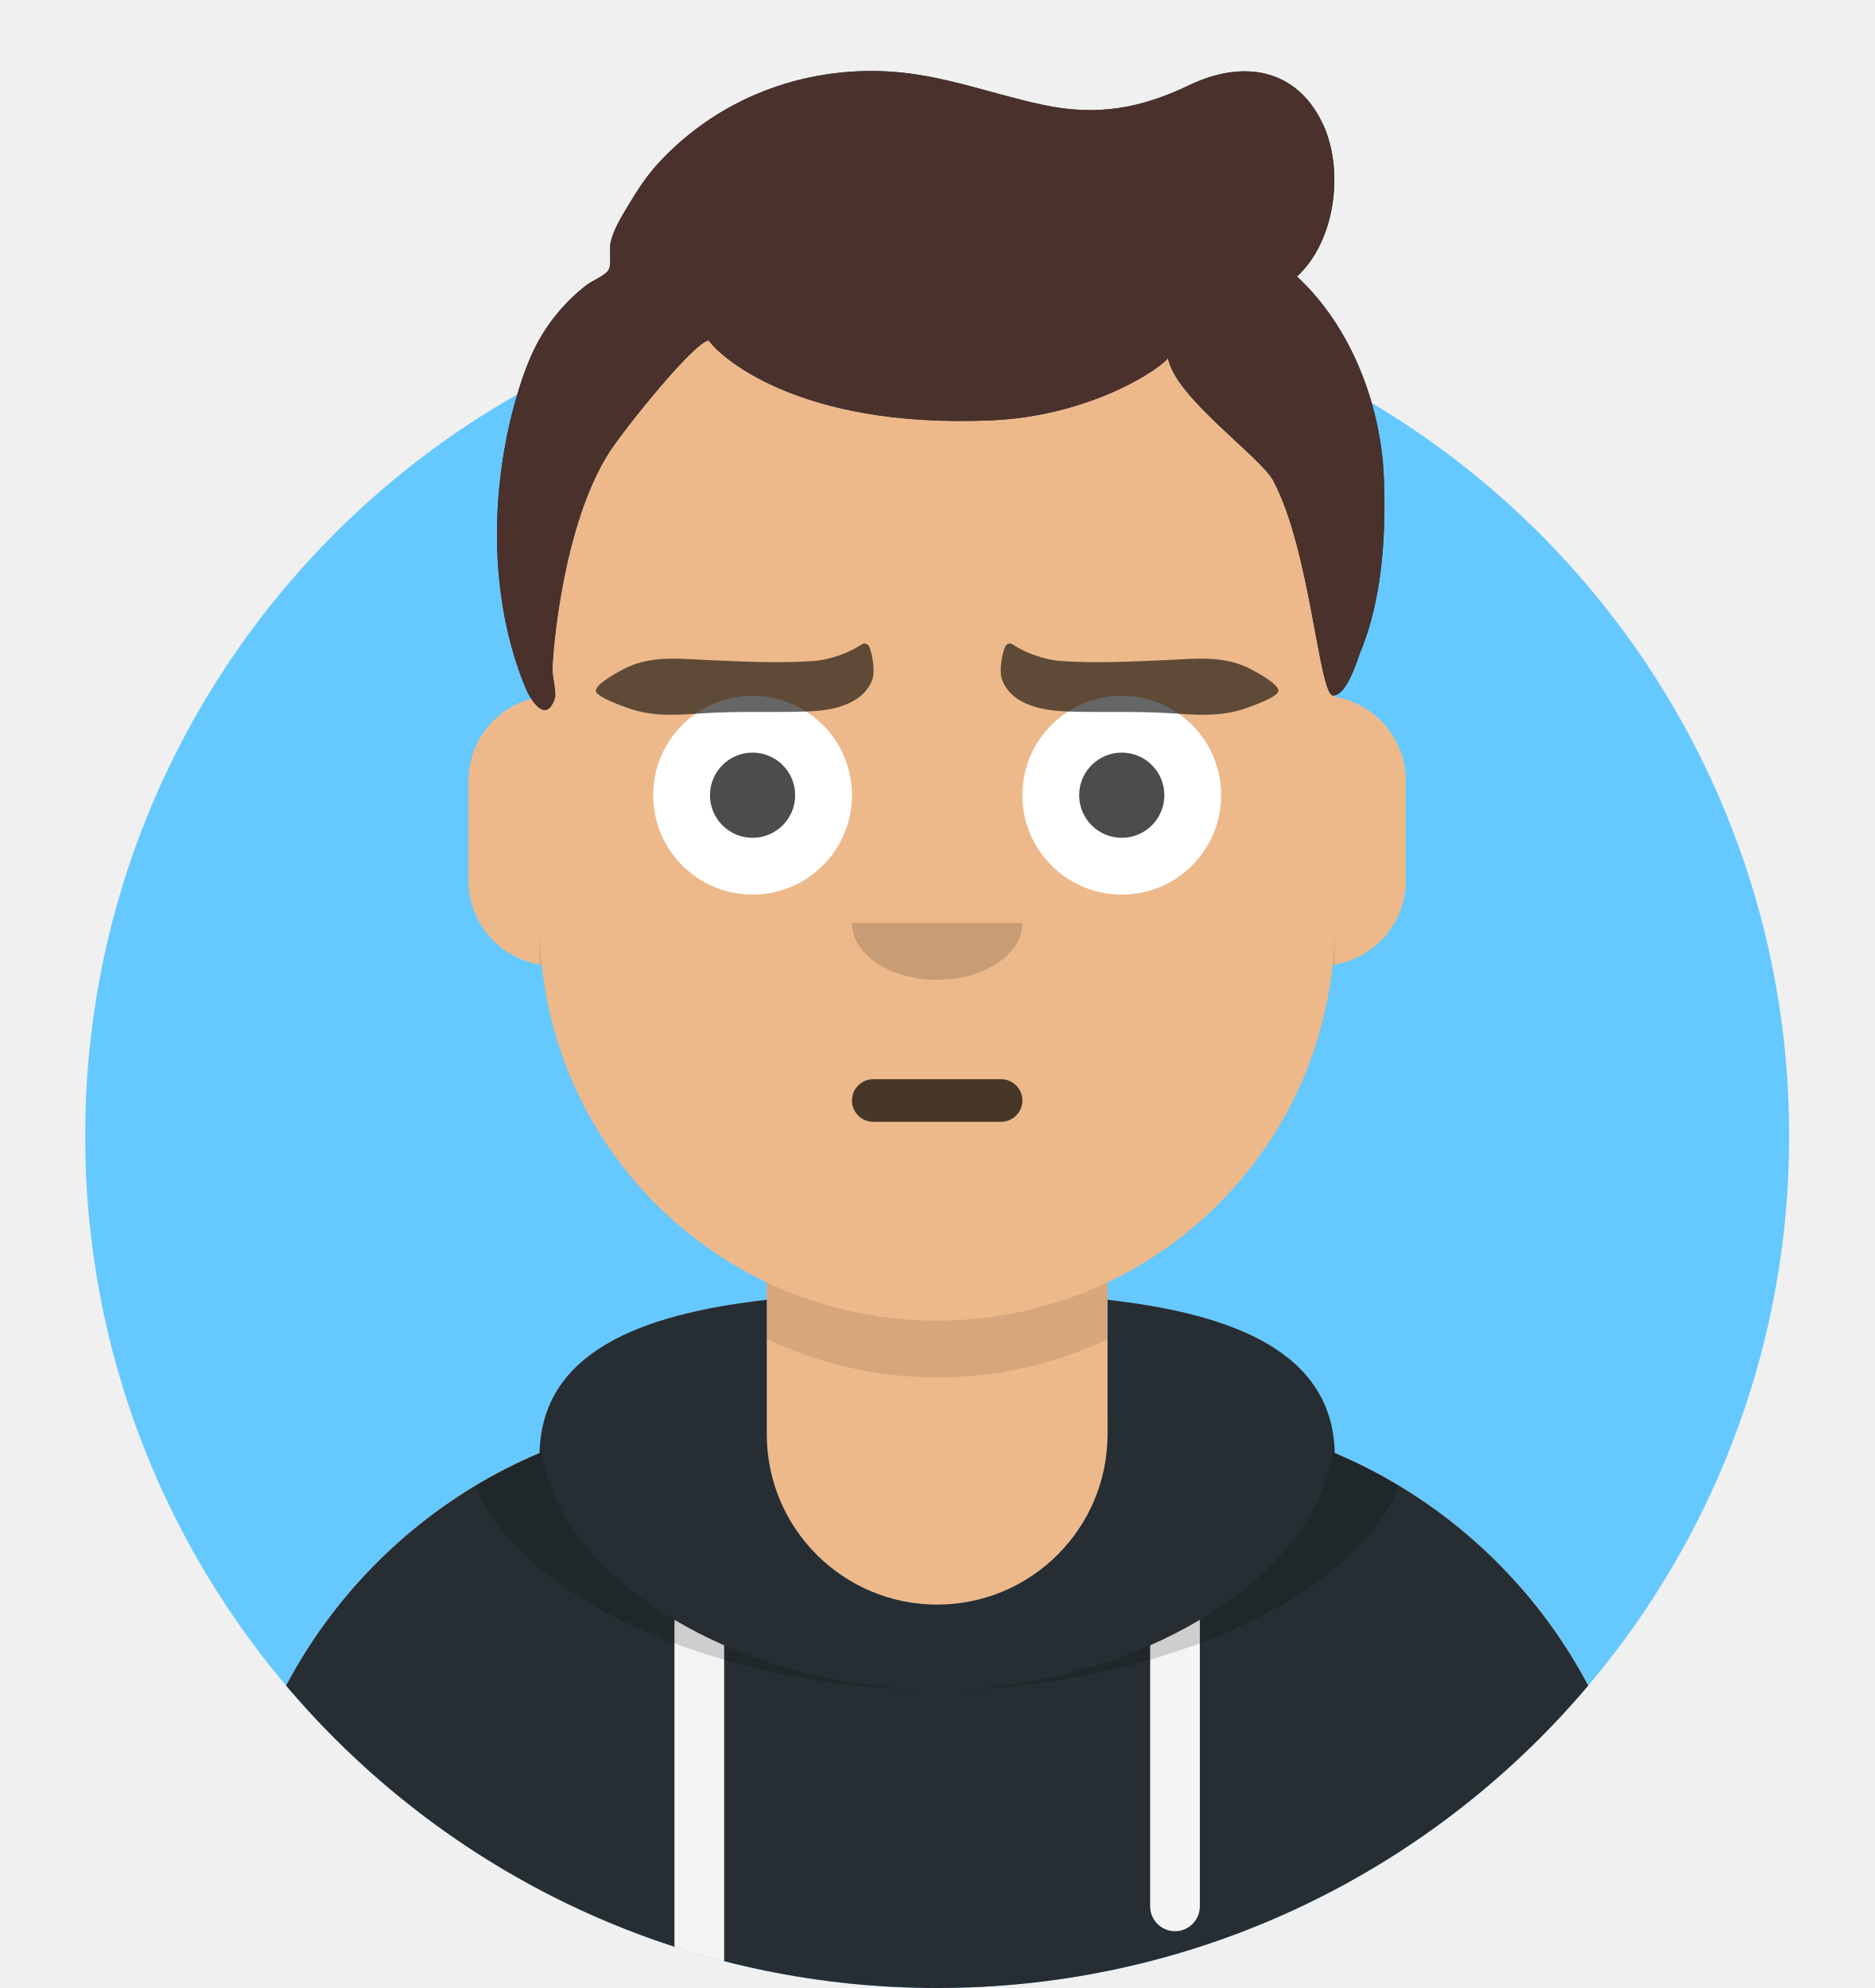
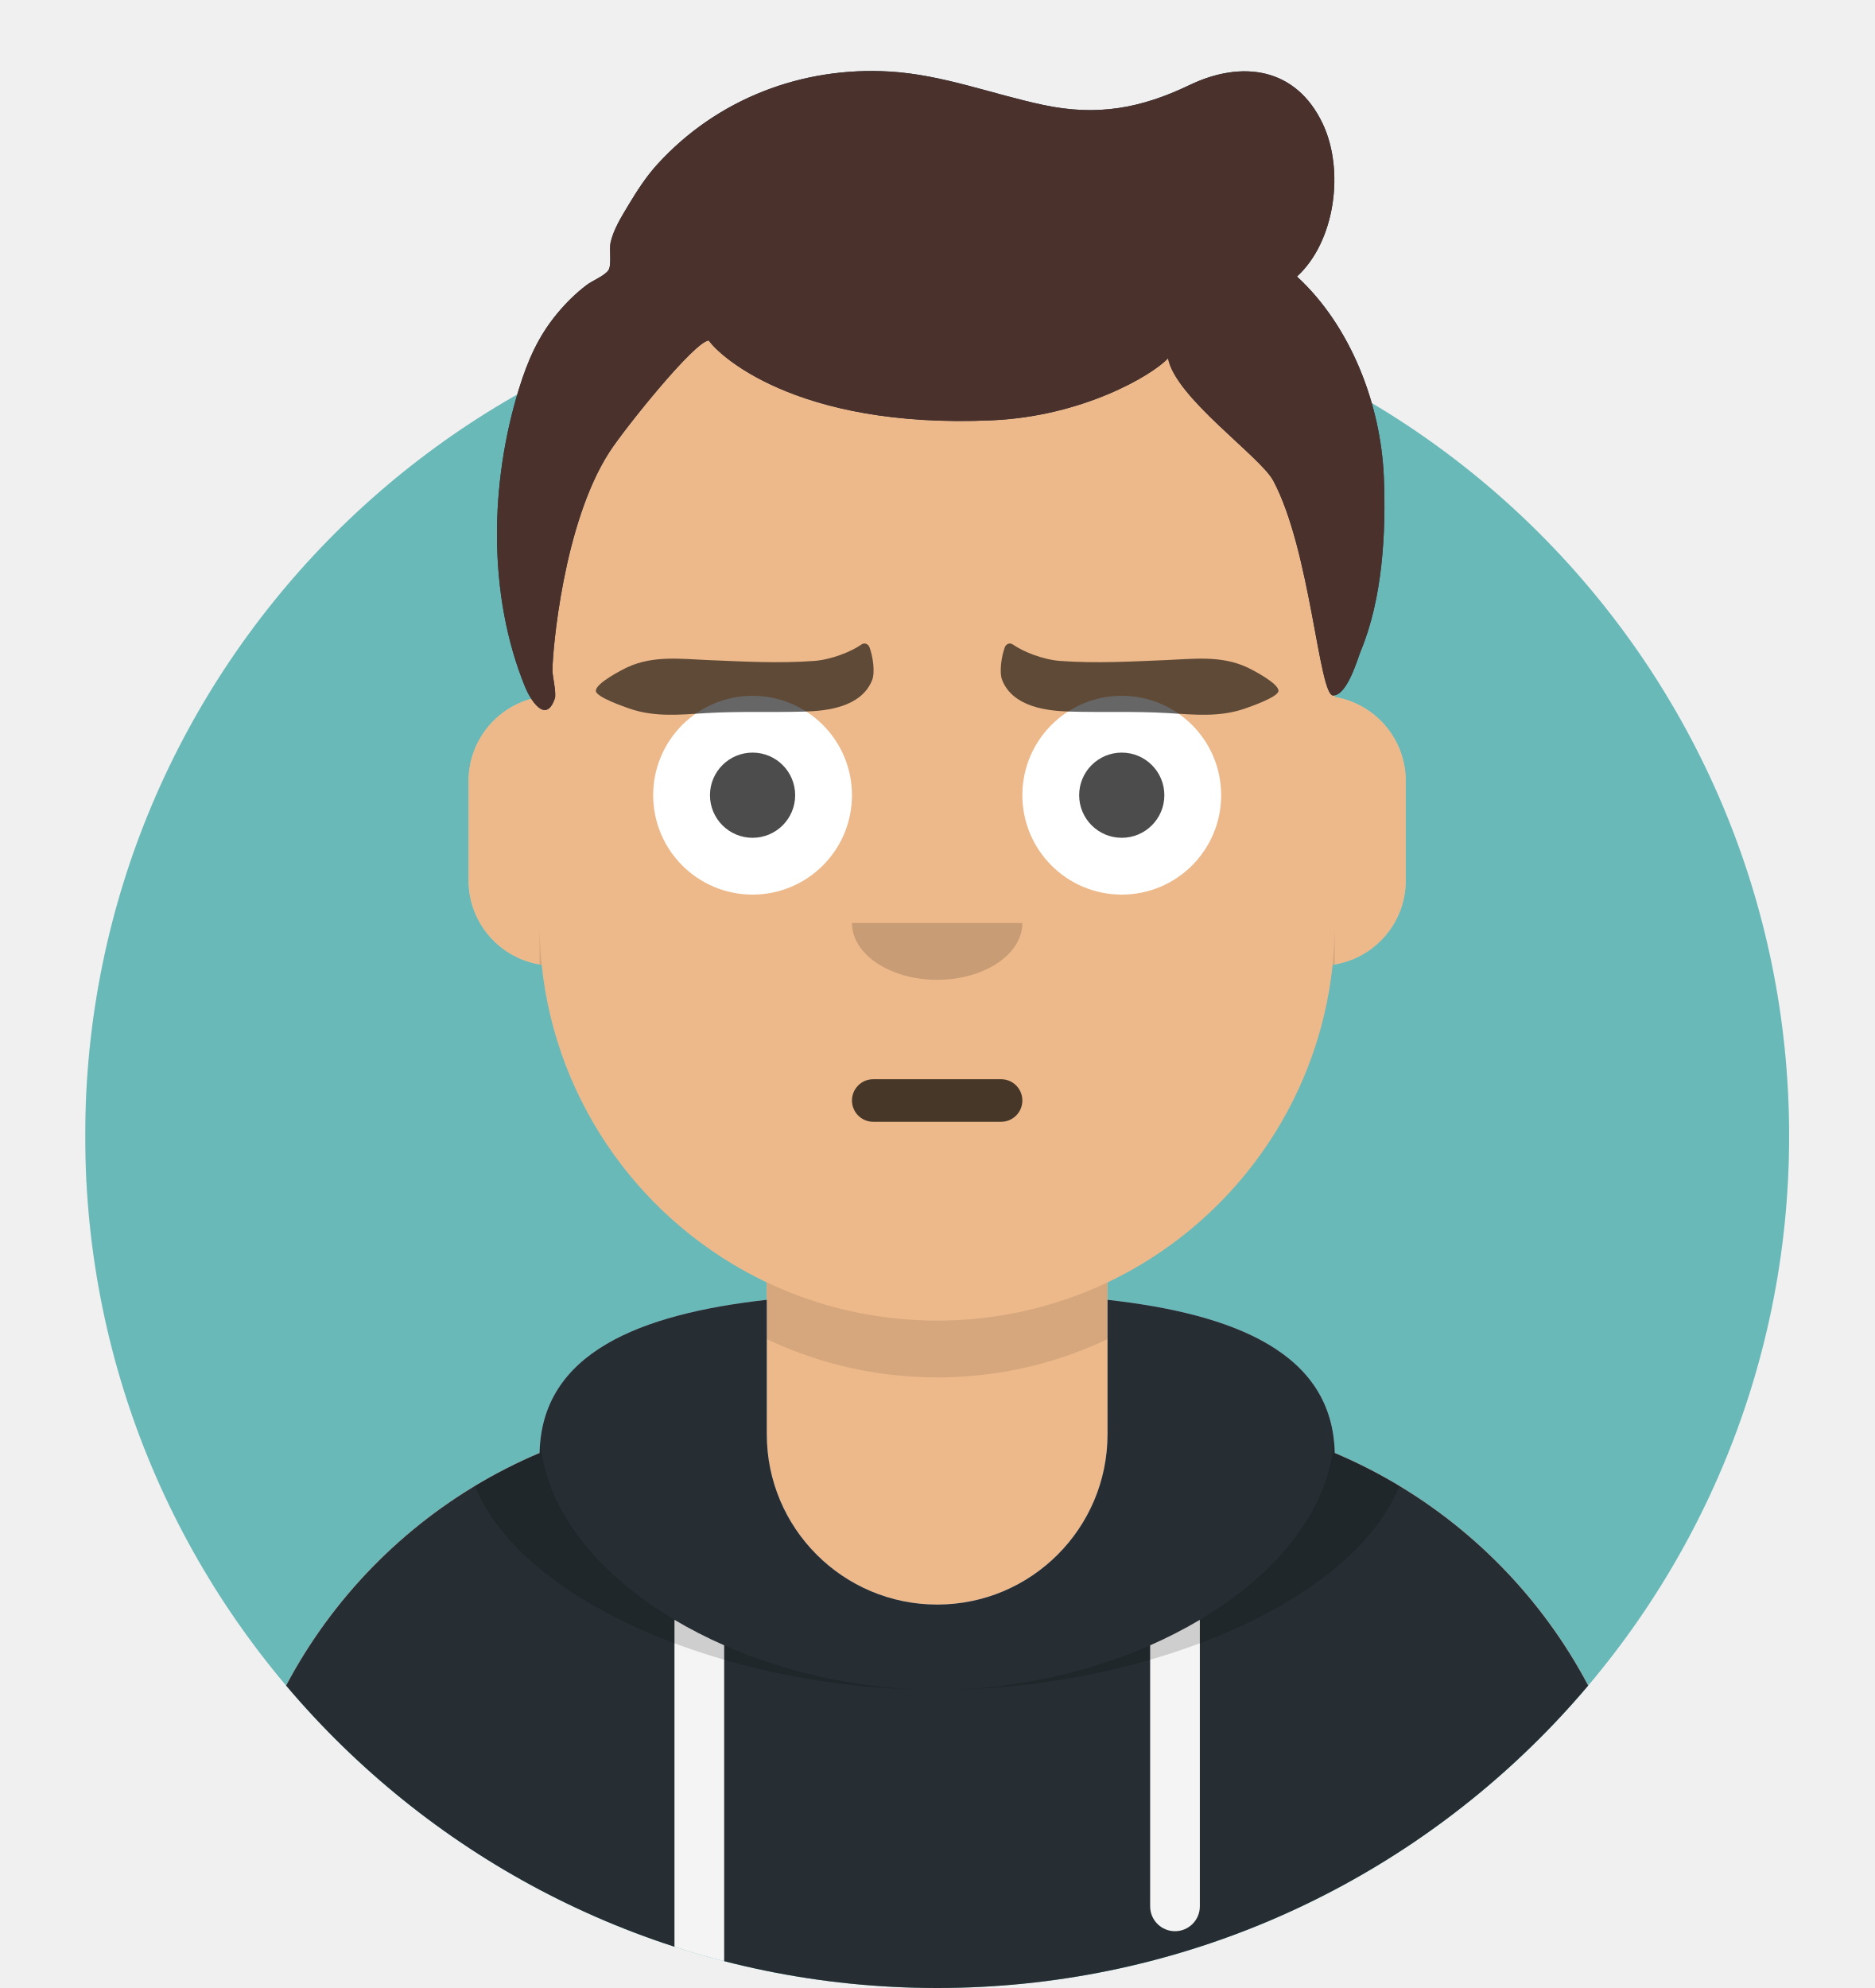
<svg xmlns="http://www.w3.org/2000/svg" xmlns:xlink="http://www.w3.org/1999/xlink" width="264px" height="280px" viewBox="0 0 264 280" version="1.1" data-reactroot="">
  <defs>
    <circle id="path-1" cx="120" cy="120" r="120" />
    <path d="M12,160 C12,226.274 65.726,280 132,280 C198.274,280 252,226.274 252,160 L264,160 L264,-1.42108547e-14 L-3.19744231e-14,-1.42108547e-14 L-3.19744231e-14,160 L12,160 Z" id="path-3" />
    <path d="M124,144.611 L124,163 L128,163 L128,163 C167.765,163 200,195.235 200,235 L200,244 L0,244 L0,235 C-4.86974701e-15,195.235 32.235,163 72,163 L72,163 L76,163 L76,144.611 C58.763,136.422 46.372,119.687 44.305,99.881 C38.48,99.058 34,94.052 34,88 L34,74 C34,68.054 38.325,63.118 44,62.166 L44,56 L44,56 C44,25.072 69.072,5.68137151e-15 100,0 L100,0 L100,0 C130.928,-5.68137151e-15 156,25.072 156,56 L156,62.166 C161.675,63.118 166,68.054 166,74 L166,88 C166,94.052 161.52,99.058 155.695,99.881 C153.628,119.687 141.237,136.422 124,144.611 Z" id="path-5" />
  </defs>
  <g id="Avataaar" stroke="none" stroke-width="1" fill="none" fill-rule="evenodd">
    <g transform="translate(-825, -1100)" id="Avataaar/Circle">
      <g transform="translate(825, 1100)">
        <g id="Circle" stroke-width="1" fill-rule="evenodd" transform="translate(12, 40)">
          <mask id="mask-2" fill="white">
            <use xlink:href="#path-1" />
          </mask>
          <use id="Circle-Background" fill="#E6E6E6" xlink:href="#path-1" />
-           <g id="Color/Palette/Blue-01" mask="url(#mask-2)" fill="#65C9FF">
+           <g id="Color/Palette/Blue-01" mask="url(#mask-2)" fill="#69b9b9">
            <rect id="🖍Color" x="0" y="0" width="240" height="240" />
          </g>
        </g>
        <mask id="mask-4" fill="white">
          <use xlink:href="#path-3" />
        </mask>
        <g id="Mask" />
        <g id="Avataaar" stroke-width="1" fill-rule="evenodd" mask="url(#mask-4)">
          <g id="Body" transform="translate(32, 36)">
            <mask id="mask-6" fill="white">
              <use xlink:href="#path-5" />
            </mask>
            <use fill="#D0C6AC" xlink:href="#path-5" />
            <g id="Skin/👶🏽-03-Brown" mask="url(#mask-6)" fill="#EDB98A">
              <g transform="translate(0, 0)" id="Color">
                <rect x="0" y="0" width="264" height="280" />
              </g>
            </g>
            <path d="M156,79 L156,102 C156,132.928 130.928,158 100,158 C69.072,158 44,132.928 44,102 L44,79 L44,94 C44,124.928 69.072,150 100,150 C130.928,150 156,124.928 156,94 L156,79 Z" id="Neck-Shadow" fill-opacity="0.1" fill="#000000" mask="url(#mask-6)" />
          </g>
          <g id="Clothing/Hoodie" transform="translate(0, 170)">
            <defs>
              <path d="M108,13.071 C90.081,15.076 76.28,20.552 76.004,34.645 C50.146,45.568 32,71.165 32,100.999 L32,100.999 L32,110 L232,110 L232,100.999 C232,71.165 213.854,45.568 187.996,34.645 C187.72,20.552 173.919,15.076 156,13.071 L156,32 L156,32 C156,45.255 145.255,56 132,56 L132,56 C118.745,56 108,45.255 108,32 L108,13.071 Z" id="react-path-114328" />
            </defs>
            <mask id="react-mask-114329" fill="white">
              <use xlink:href="#react-path-114328" />
            </mask>
            <use id="Hoodie" fill="#B7C1DB" fill-rule="evenodd" xlink:href="#react-path-114328" />
            <g id="Color/Palette/Gray-01" mask="url(#react-mask-114329)" fill-rule="evenodd" fill="#262E33">
              <rect id="🖍Color" x="0" y="0" width="264" height="110" />
            </g>
            <path d="M102,61.739 L102,110 L95,110 L95,58.15 C97.204,59.46 99.547,60.661 102,61.739 Z M169,58.15 L169,98.5 C169,100.433 167.433,102 165.5,102 C163.567,102 162,100.433 162,98.5 L162,61.739 C164.453,60.661 166.796,59.46 169,58.15 Z" id="Straps" fill="#F4F4F4" fill-rule="evenodd" mask="url(#react-mask-114329)" />
            <path d="M90.96,12.724 C75.909,15.571 65.5,21.243 65.5,32.308 C65.5,52.02 98.538,68 132,68 C165.462,68 198.5,52.02 198.5,32.308 C198.5,21.243 188.091,15.571 173.04,12.724 C182.125,16.074 188,21.706 188,31.077 C188,51.469 160.179,68 132,68 C103.821,68 76,51.469 76,31.077 C76,21.706 81.875,16.074 90.96,12.724 Z" id="Shadow" fill-opacity="0.16" fill="#000000" fill-rule="evenodd" mask="url(#react-mask-114329)" />
          </g>
          <g id="Face" transform="translate(76, 82)" fill="#000000">
            <g id="Mouth/Serious" transform="translate(2, 52)" fill="#000000" fill-opacity="0.7">
              <rect id="Why-so-serious?" x="42" y="18" width="24" height="6" rx="3" />
            </g>
            <g id="Nose/Default" transform="translate(28, 40)" fill-opacity="0.16">
              <path d="M16,8 C16,12.418 21.373,16 28,16 L28,16 C34.627,16 40,12.418 40,8" id="Nose" />
            </g>
            <g id="Eyes/Surprised-😳" transform="translate(0, 8)">
              <circle id="The-White-Stuff" fill="#FFFFFF" cx="30" cy="22" r="14" />
              <circle id="Eye-Ball" fill="#FFFFFF" cx="82" cy="22" r="14" />
              <circle id="Eye" fill-opacity="0.7" fill="#000000" cx="30" cy="22" r="6" />
              <circle id="Eye" fill-opacity="0.7" fill="#000000" cx="82" cy="22" r="6" />
            </g>
            <g id="Eyebrow/Natural/Flat-Natural" fill-opacity="0.6">
              <path d="M38.569,10.702 C33.587,11.238 28.655,11.134 23.656,11.101 C19.823,11.076 15.92,10.689 12.325,12.509 C11.636,12.857 7.877,14.945 8.003,16.011 C8.104,16.863 12.013,18.064 12.717,18.284 C16.428,19.445 19.924,18.928 23.687,18.57 C28.302,18.132 32.914,18.175 37.532,17.874 C40.642,17.672 45.422,16.977 46.829,13.148 C47.253,11.995 46.815,9.734 46.307,8.506 C46.105,8.018 45.563,7.85 45.169,8.149 C43.756,9.222 40.985,10.443 38.569,10.702" id="Fill-10" transform="translate(27.5, 13.5) rotate(2) translate(-27.5, -13.5) " />
              <path d="M95.569,10.702 C90.587,11.238 85.655,11.134 80.656,11.101 C76.823,11.076 72.92,10.689 69.325,12.509 C68.636,12.857 64.877,14.945 65.003,16.011 C65.104,16.863 69.013,18.064 69.717,18.284 C73.428,19.445 76.924,18.928 80.687,18.57 C85.302,18.132 89.914,18.175 94.532,17.874 C97.642,17.672 102.422,16.977 103.829,13.148 C104.253,11.995 103.815,9.734 103.307,8.506 C103.105,8.018 102.563,7.85 102.169,8.149 C100.756,9.222 97.985,10.443 95.569,10.702" id="Fill-10" transform="translate(84.5, 13.5) scale(-1, 1) rotate(2) translate(-84.5, -13.5) " />
            </g>
          </g>
          <g id="Top" stroke-width="1" fill-rule="evenodd">
            <defs>
              <rect id="react-path-114334" x="0" y="0" width="264" height="280" />
              <path d="M183.68,38.949 C189.086,33.999 190.387,23.962 187.318,17.449 C183.549,9.454 175.901,8.452 168.572,11.969 C161.664,15.284 155.515,16.388 147.95,14.782 C140.692,13.241 133.806,10.523 126.303,10.076 C113.978,9.343 102.003,13.915 93.603,23.129 C92,24.887 90.709,26.897 89.488,28.934 C88.512,30.564 87.411,32.313 86.995,34.192 C86.797,35.086 87.165,37.29 86.72,38.022 C86.239,38.812 84.424,39.537 83.651,40.124 C82.084,41.313 80.727,42.654 79.471,44.171 C76.805,47.393 75.338,50.758 74.103,54.743 C70.001,67.988 69.653,83.741 74.957,96.747 C75.664,98.481 77.855,102.099 79.143,98.385 C79.398,97.651 78.809,95.191 78.81,94.45 C78.815,91.73 80.316,73.721 86.857,63.633 C88.986,60.349 98.83,48.052 100.841,47.954 C101.906,49.646 112.721,60.462 140.783,59.195 C153.445,58.623 163.183,52.934 165.521,50.468 C166.549,56.001 178.513,64.284 180.336,67.692 C185.603,77.538 186.771,97.996 188.781,97.957 C190.791,97.919 192.234,92.72 192.648,91.727 C195.72,84.352 196.243,75.095 195.915,67.168 C195.488,56.966 191.277,45.942 183.68,38.949 Z" id="react-path-114333" />
              <filter x="-0.8%" y="-2.0%" width="101.5%" height="108.0%" filterUnits="objectBoundingBox" id="react-filter-114330">
                <feOffset dx="0" dy="2" in="SourceAlpha" result="shadowOffsetOuter1" />
                <feColorMatrix values="0 0 0 0 0   0 0 0 0 0   0 0 0 0 0  0 0 0 0.16 0" type="matrix" in="shadowOffsetOuter1" result="shadowMatrixOuter1" />
                <feMerge>
                  <feMergeNode in="shadowMatrixOuter1" />
                  <feMergeNode in="SourceGraphic" />
                </feMerge>
              </filter>
            </defs>
            <mask id="react-mask-114332" fill="white">
              <use xlink:href="#react-path-114334" />
            </mask>
            <g id="Mask" />
            <g id="Top/Short-Hair/Short-Waved" mask="url(#react-mask-114332)">
              <g transform="translate(-1, 0)">
                <mask id="react-mask-114331" fill="white">
                  <use xlink:href="#react-path-114333" />
                </mask>
                <use id="Short-Hair" stroke="none" fill="#28354B" fill-rule="evenodd" xlink:href="#react-path-114333" />
                <g id="Skin/👶🏽-03-Brown" mask="url(#react-mask-114331)" fill="#4A312C">
                  <g transform="translate(0, 0) " id="Color">
                    <rect x="0" y="0" width="264" height="280" />
                  </g>
                </g>
              </g>
            </g>
          </g>
        </g>
      </g>
    </g>
  </g>
</svg>
